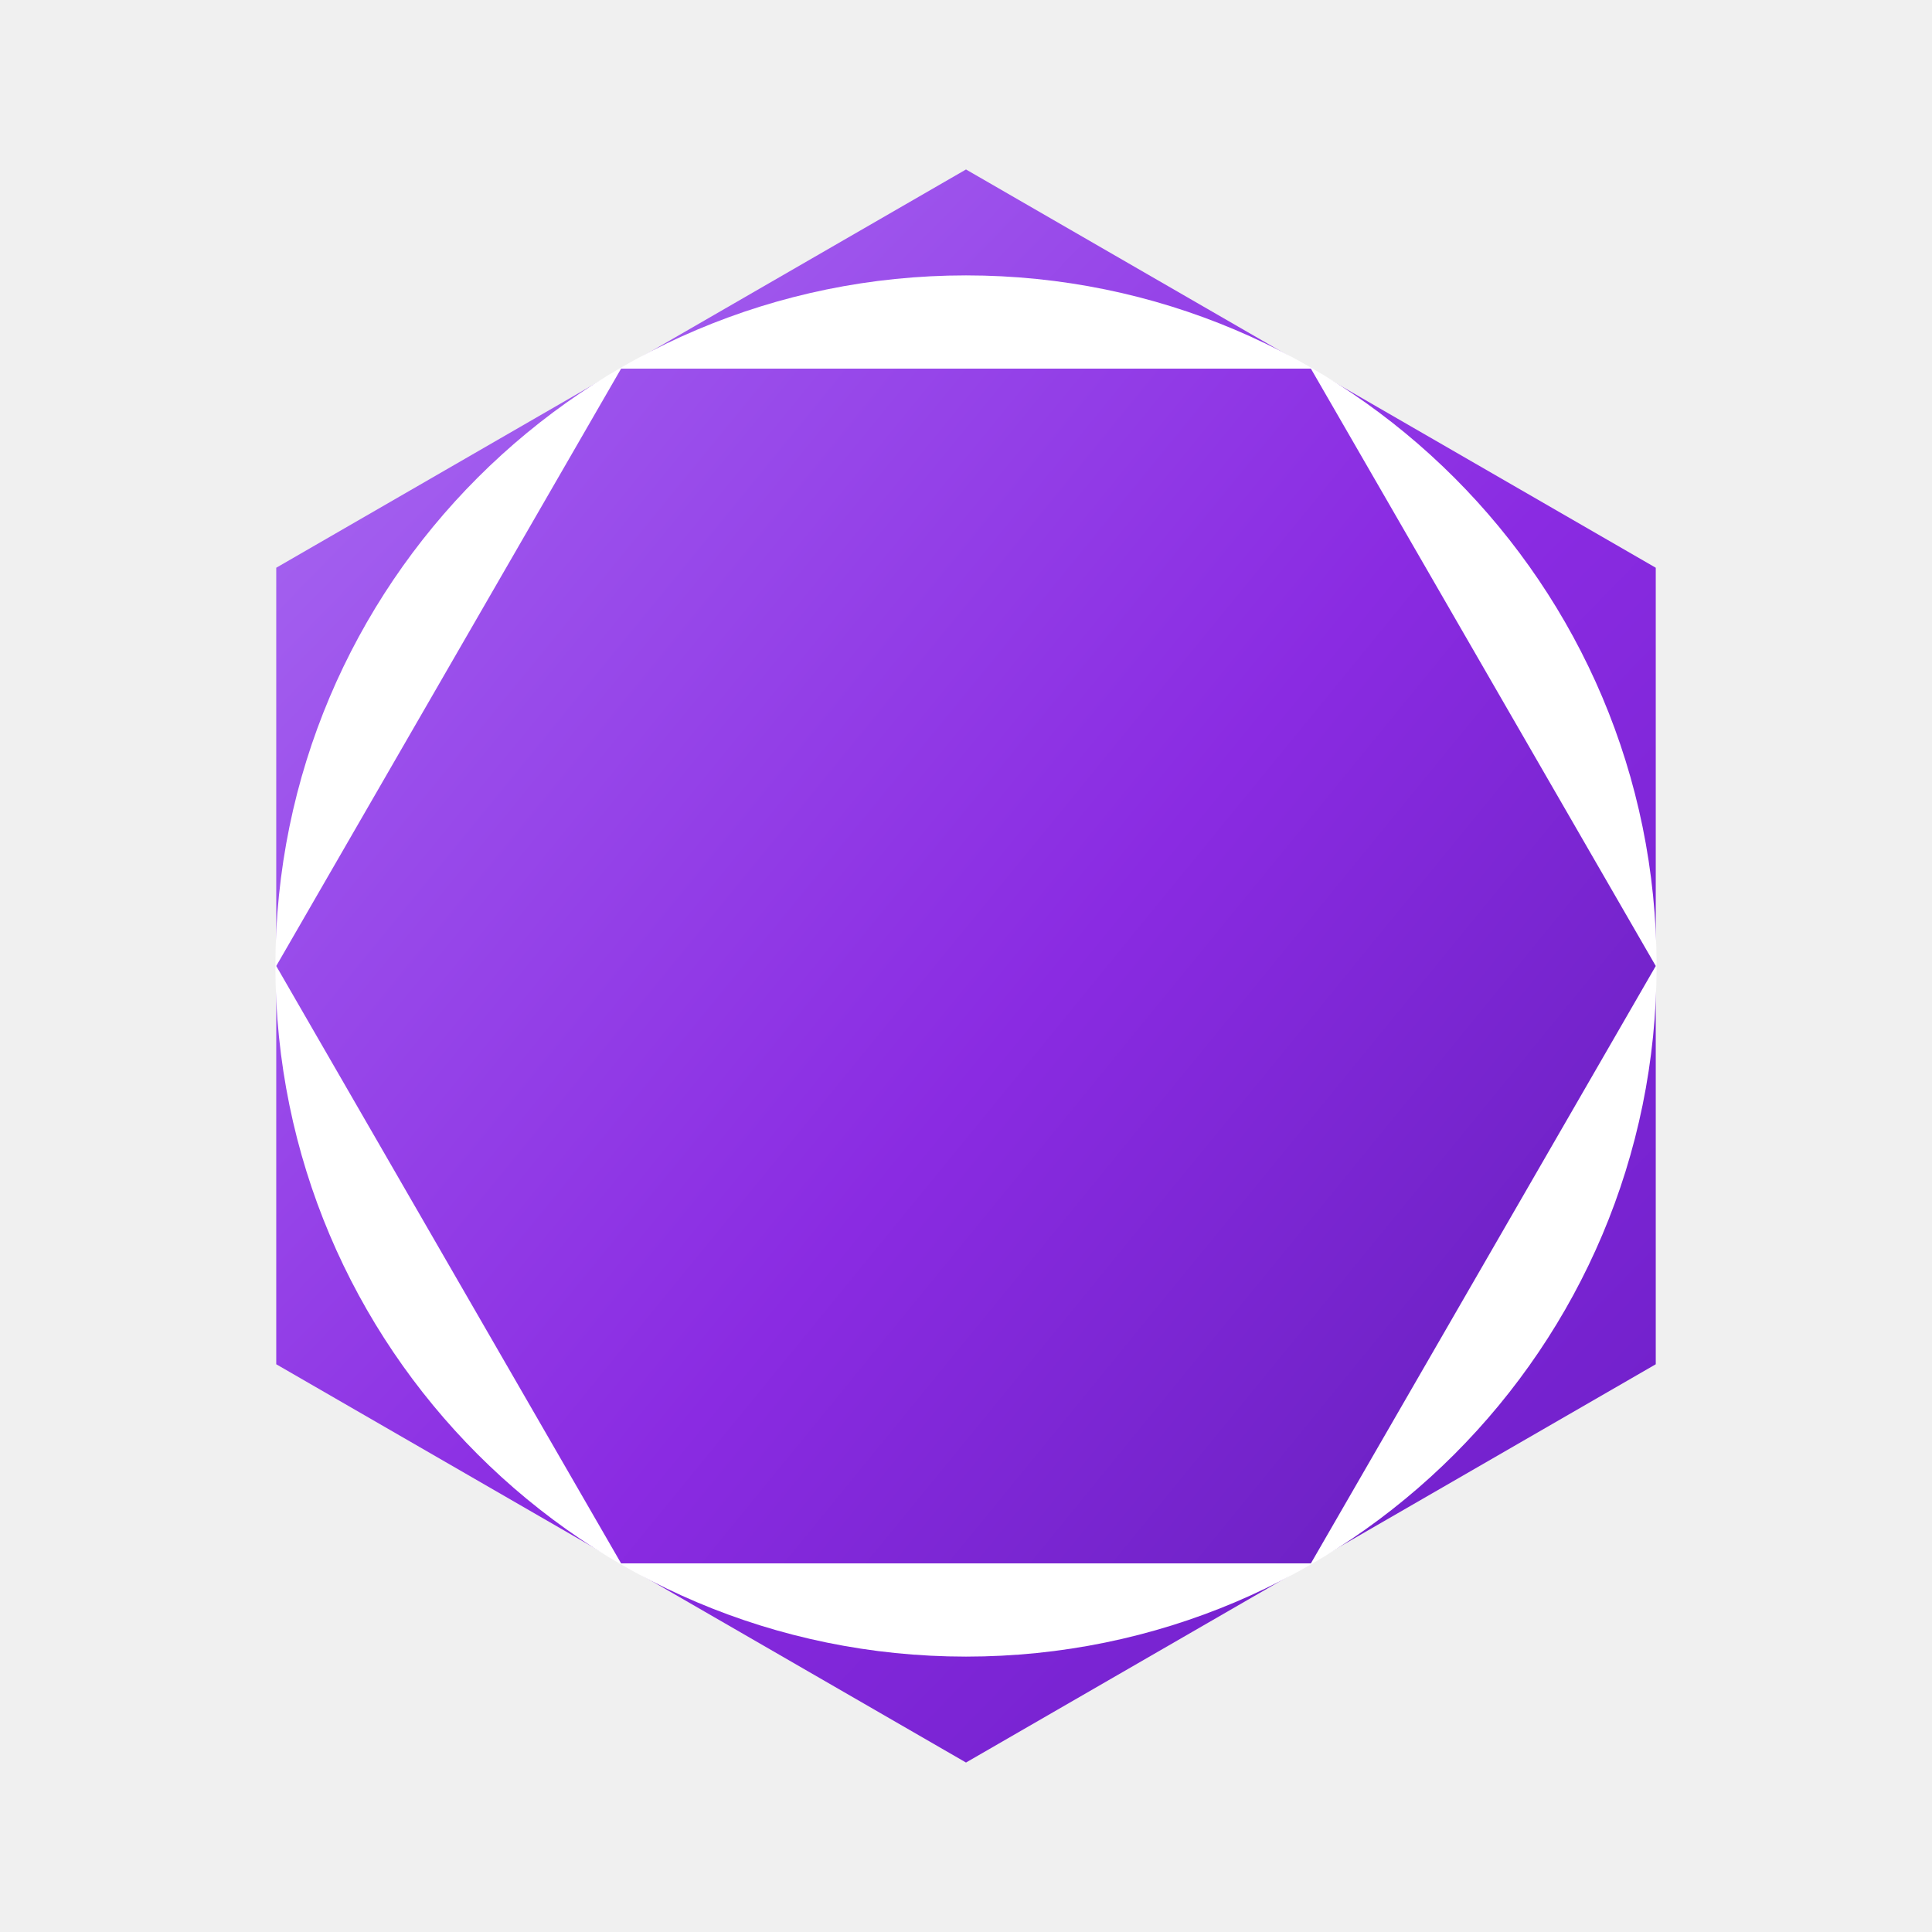
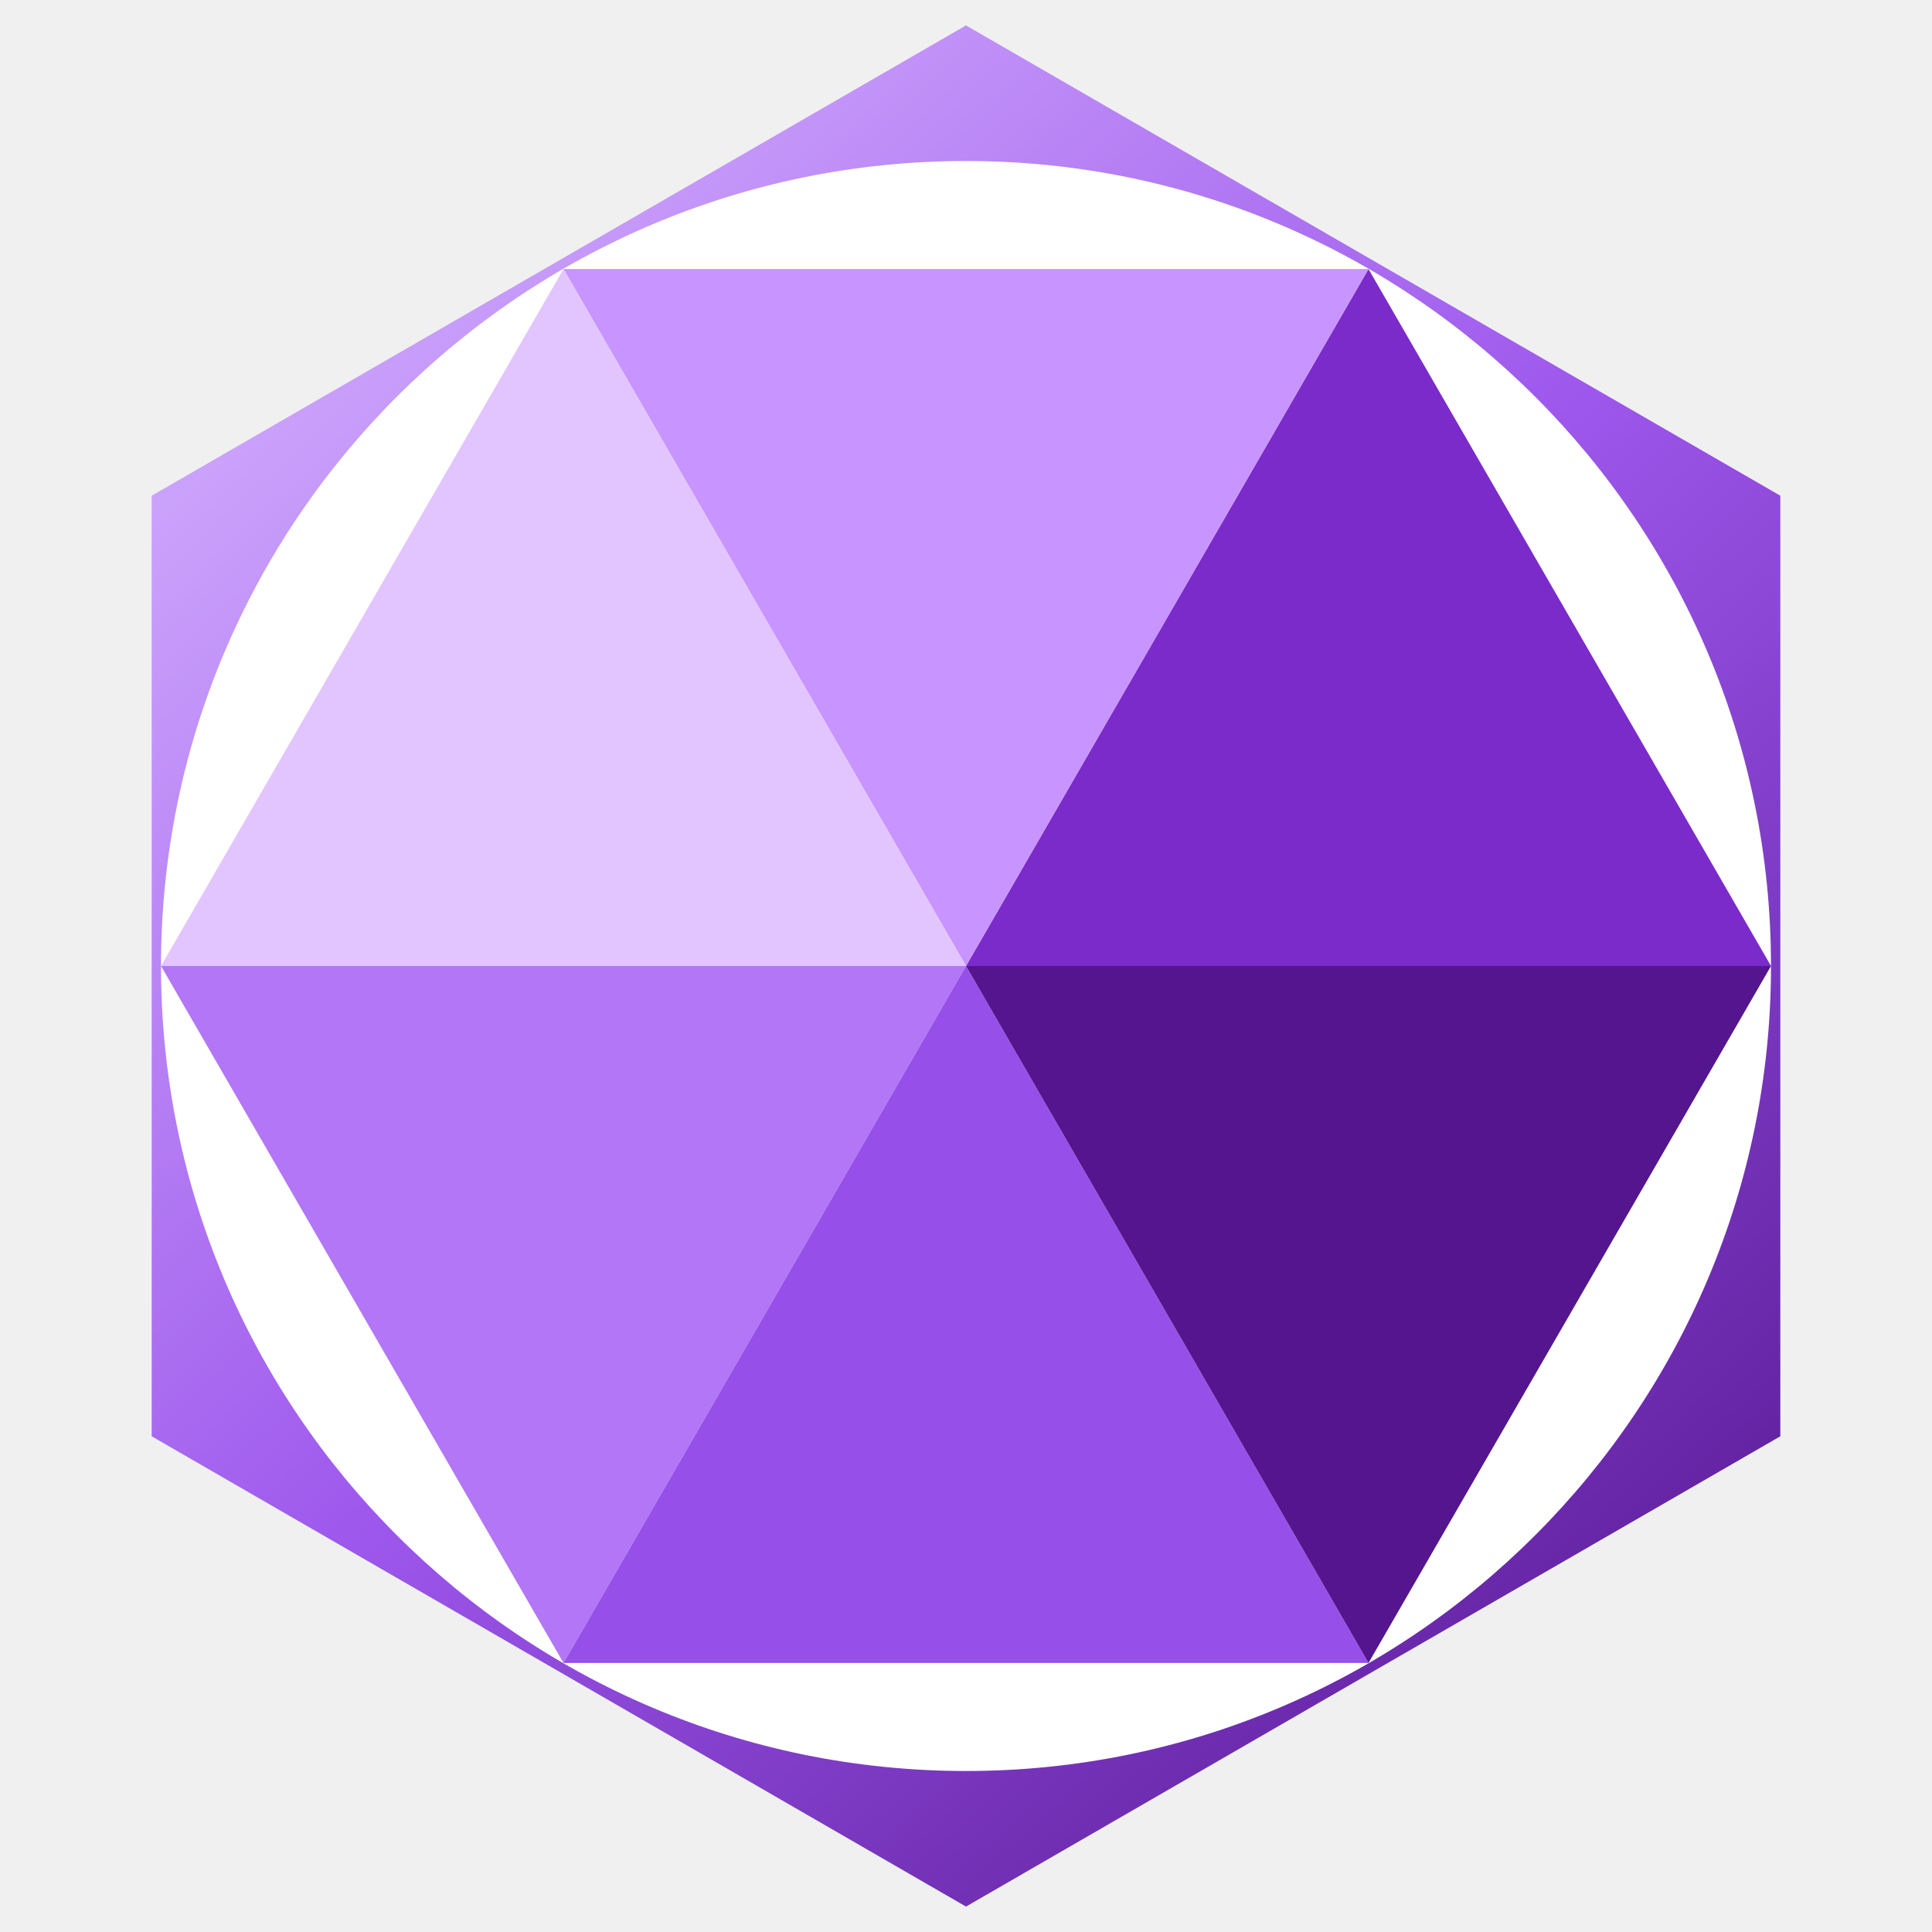
<svg xmlns="http://www.w3.org/2000/svg" width="456" height="456" viewBox="0 0 456 456" version="1.1">
  <defs>
-     <linearGradient id="outerHexGrad" x1="70" y1="74" x2="386" y2="382" gradientUnits="userSpaceOnUse">
-       <stop offset="0" stop-color="#A768F1" />
-       <stop offset="0.55" stop-color="#8A2BE2" />
-       <stop offset="1" stop-color="#6E1FC8" />
-     </linearGradient>
-     <linearGradient id="innerHexGrad" x1="86" y1="112" x2="370" y2="344" gradientUnits="userSpaceOnUse">
-       <stop offset="0" stop-color="#9F59EE" />
-       <stop offset="0.55" stop-color="#8A2BE2" />
-       <stop offset="1" stop-color="#6920C0" />
+     <linearGradient id="outerHexGrad" x1="44" y1="34" x2="412" y2="428" gradientUnits="userSpaceOnUse">
+       <stop offset="0" stop-color="#D7B6FF" />
+       <stop offset="0.5" stop-color="#9D57EC" />
+       <stop offset="1" stop-color="#54158F" />
    </linearGradient>
  </defs>
  <g>
-     <polygon points="228,40 390.8,134 390.8,322 228,416 65.2,322 65.2,134" fill="url(#outerHexGrad)" />
-     <circle cx="228" cy="228" r="163" fill="#FFFFFF" />
-     <polygon points="390.8,228 309.4,87 146.6,87 65.2,228 146.6,369 309.4,369" fill="url(#innerHexGrad)" />
+     <polygon points="228,6 420.2,117 420.2,339 228,450 35.8,339 35.8,117" fill="url(#outerHexGrad)" />
+     <circle cx="228" cy="228" r="190" fill="#FFFFFF" />
+     <polygon points="228,228 418,228 323,63.5" fill="#7A2BC9" />
+     <polygon points="228,228 323,63.5 133,63.5" fill="#C894FF" />
+     <polygon points="228,228 133,63.5 38,228" fill="#E2C5FF" />
+     <polygon points="228,228 38,228 133,392.5" fill="#B276F6" />
+     <polygon points="228,228 133,392.5 323,392.5" fill="#9650E9" />
+     <polygon points="228,228 323,392.5 418,228" fill="#54158F" />
  </g>
</svg>
